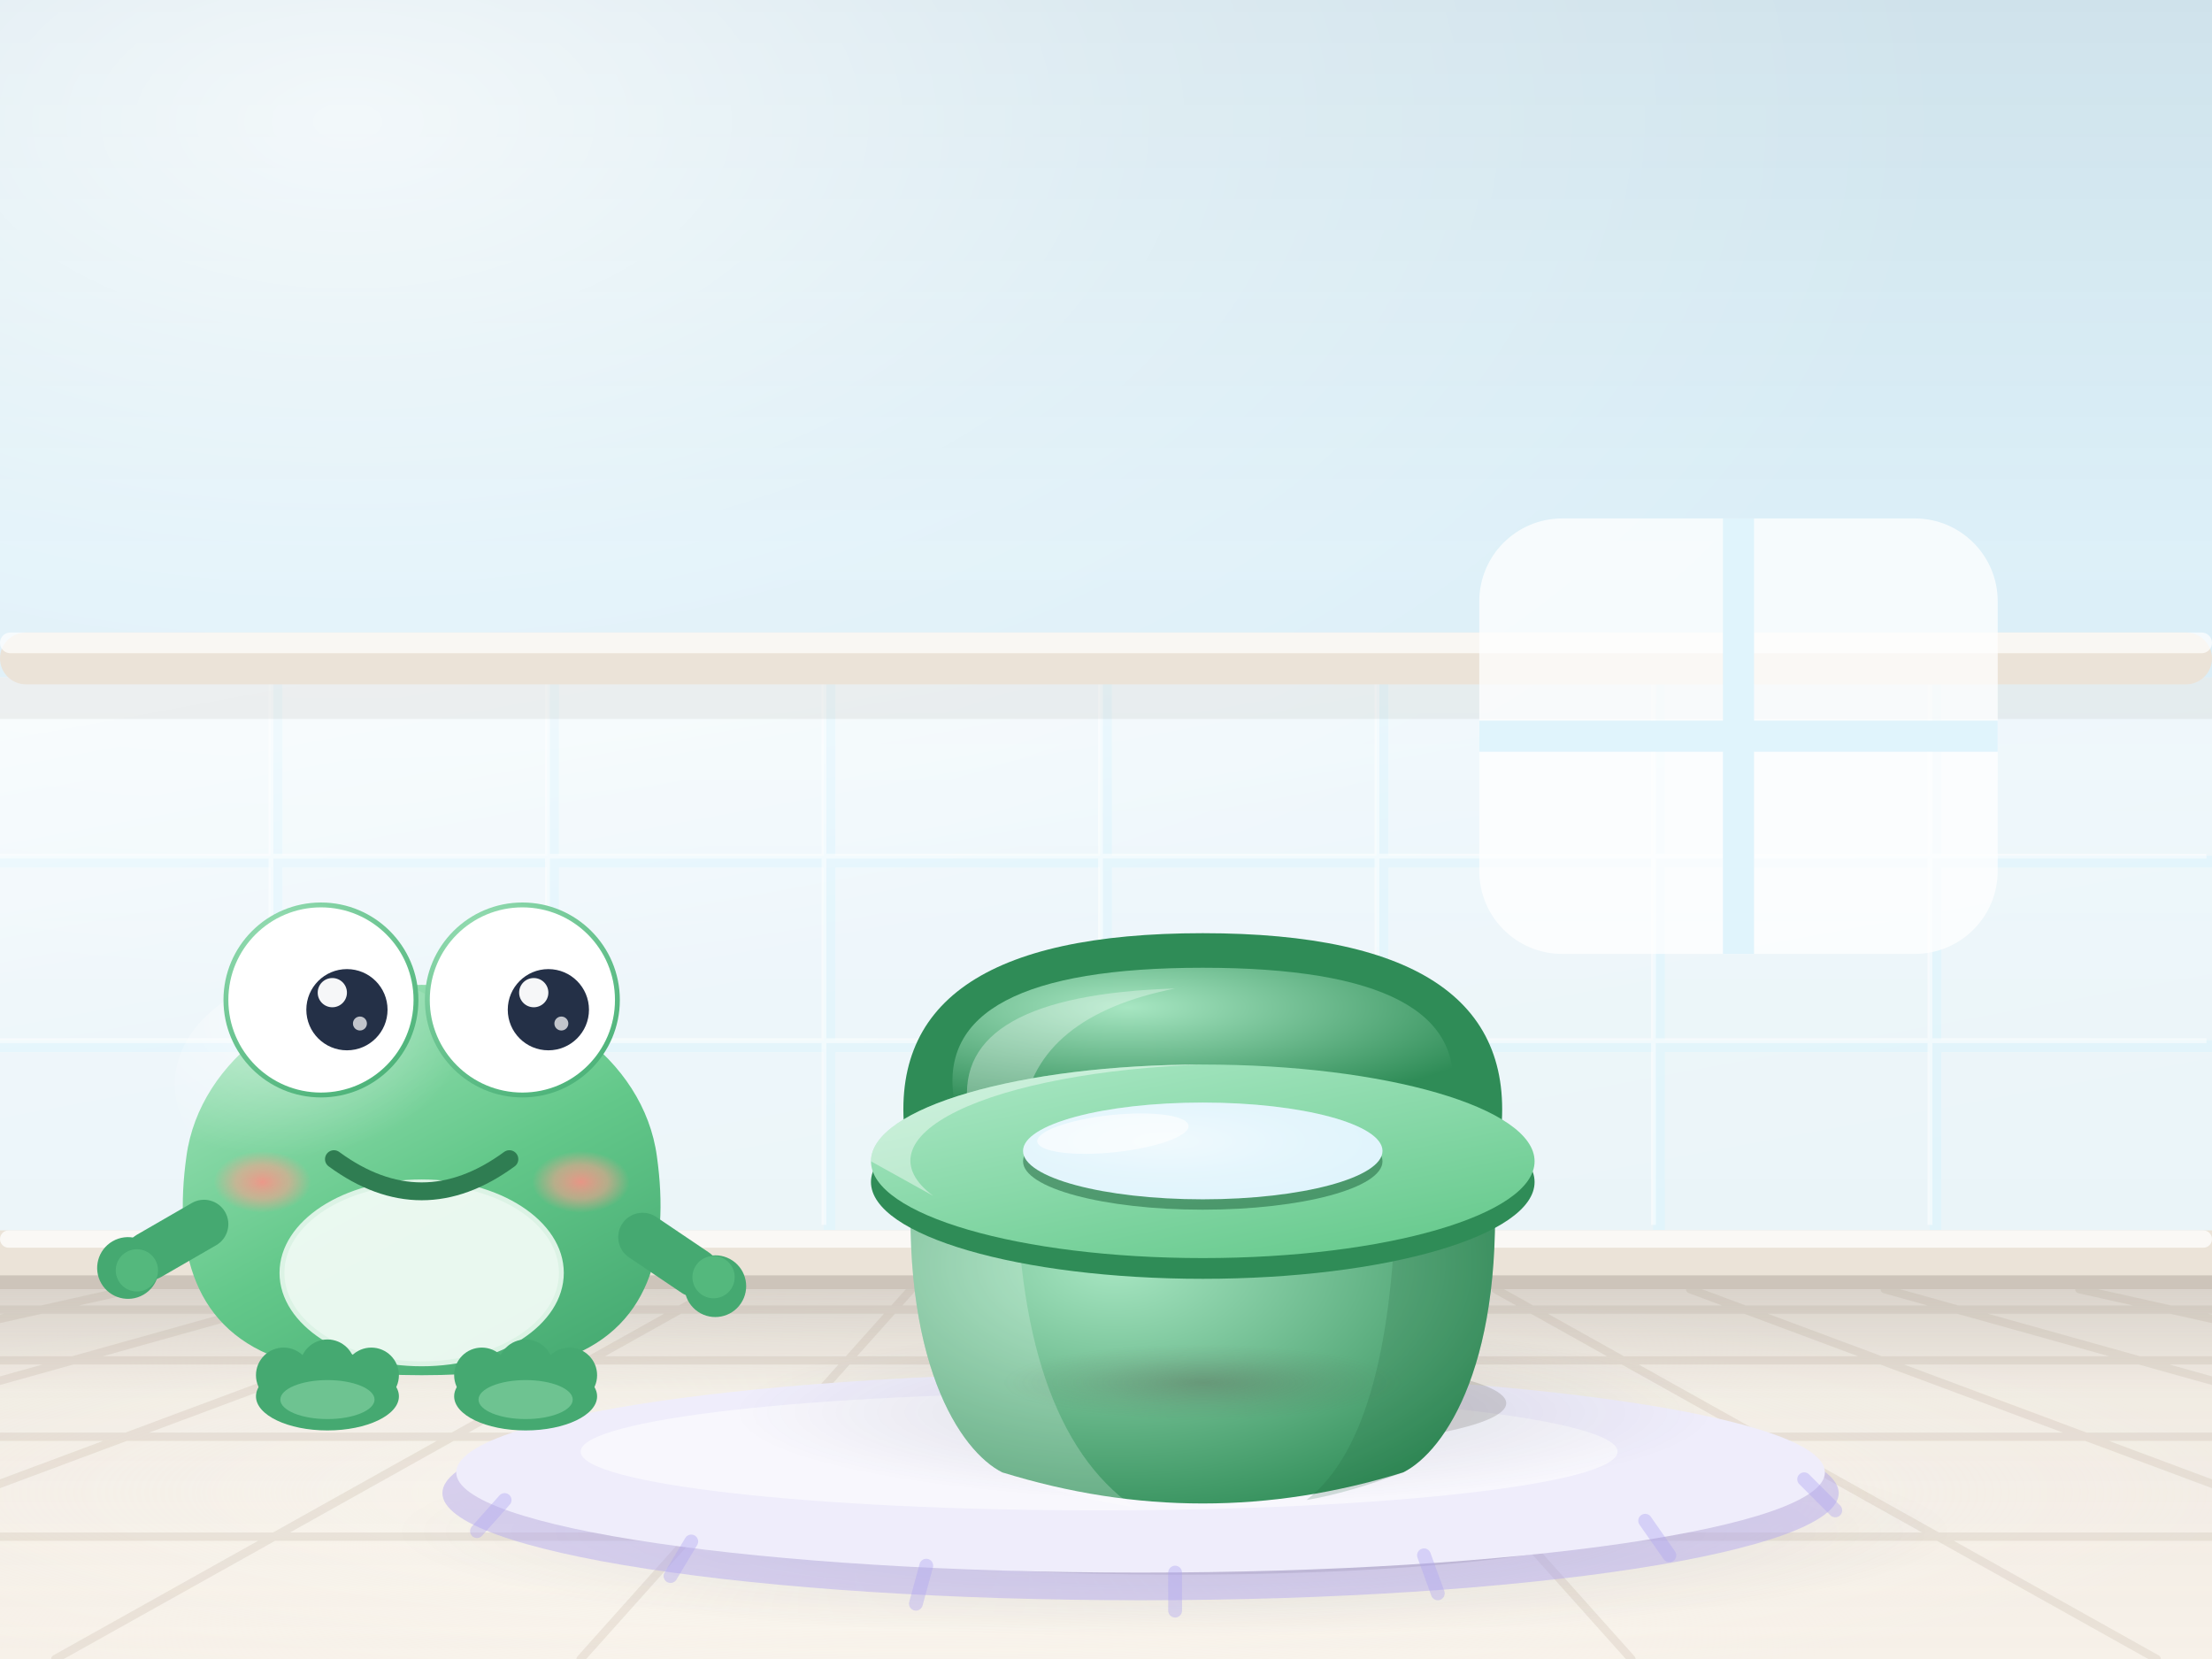
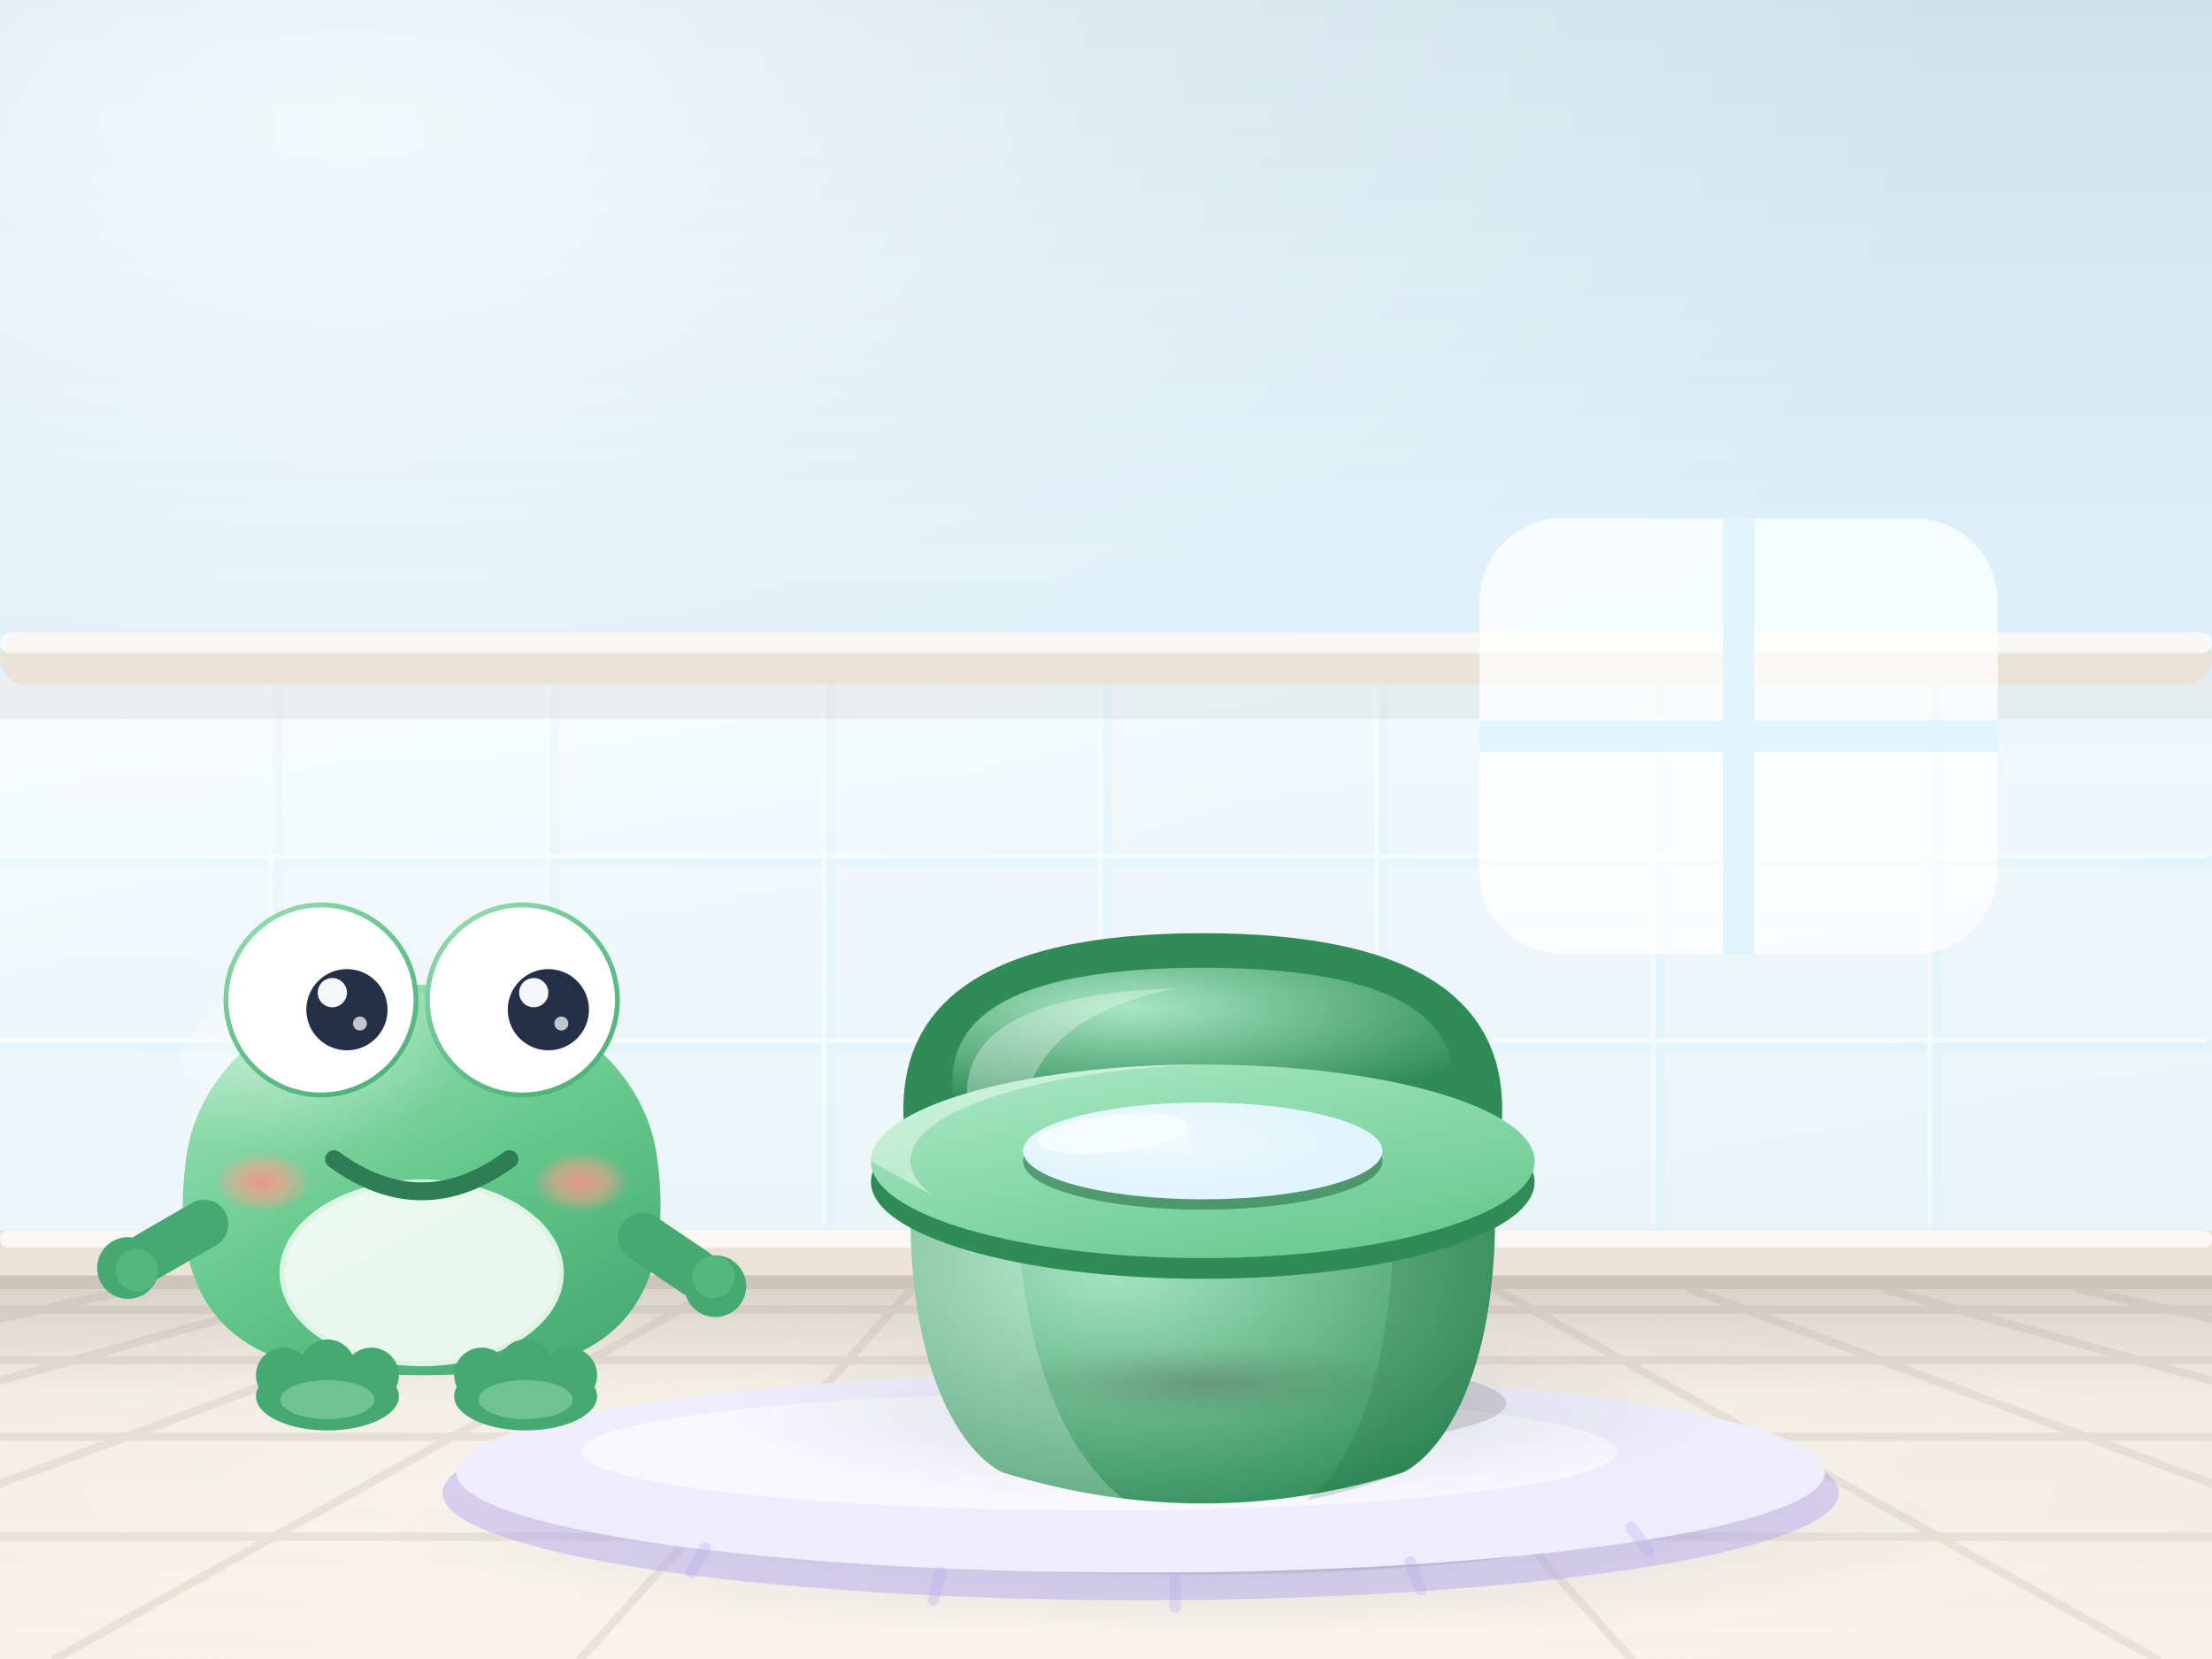
<svg xmlns="http://www.w3.org/2000/svg" viewBox="0 0 640 480" width="640" height="480">
  <defs>
    <radialGradient id="ceramicAO" cx="0.5" cy="0.5" r="0.5">
      <stop offset="0" stop-color="#5A544D" stop-opacity="0.34" />
      <stop offset="0.62" stop-color="#5A544D" stop-opacity="0.1" />
      <stop offset="1" stop-color="#5A544D" stop-opacity="0" />
    </radialGradient>
    <linearGradient id="floorFall" x1="0" y1="0" x2="0" y2="1">
      <stop offset="0" stop-color="#7D766D" stop-opacity="0.24" />
      <stop offset="0.28" stop-color="#7D766D" stop-opacity="0.05" />
      <stop offset="1" stop-color="#7D766D" stop-opacity="0" />
    </linearGradient>
    <radialGradient id="floorGlow" cx="0.42" cy="0.55" r="0.6">
      <stop offset="0" stop-color="#FFFDF6" stop-opacity="0.85" />
      <stop offset="0.55" stop-color="#FFFDF6" stop-opacity="0.3" />
      <stop offset="1" stop-color="#FFFDF6" stop-opacity="0" />
    </radialGradient>
    <radialGradient id="greenBall" cx="0.35" cy="0.3" r="0.8">
      <stop offset="0" stop-color="#A7E6C2" />
      <stop offset="1" stop-color="#2F8C57" />
    </radialGradient>
    <linearGradient id="hopBody" x1="0.2" y1="0" x2="0.85" y2="1">
      <stop offset="0" stop-color="#9FE3B9" />
      <stop offset="0.52" stop-color="#63C88A" />
      <stop offset="1" stop-color="#45A971" />
    </linearGradient>
    <radialGradient id="hopCheek" cx="0.5" cy="0.5" r="0.5">
      <stop offset="0" stop-color="#FF8E86" stop-opacity="0.85" />
      <stop offset="0.55" stop-color="#FF9F8F" stop-opacity="0.55" />
      <stop offset="1" stop-color="#FF9F8F" stop-opacity="0" />
    </radialGradient>
    <radialGradient id="hopEyeDome" cx="0.36" cy="0.28" r="0.75">
      <stop offset="0" stop-color="#A9E8C2" />
      <stop offset="1" stop-color="#4FB47B" />
    </radialGradient>
    <radialGradient id="hopSheen" cx="0.34" cy="0.22" r="0.6">
      <stop offset="0" stop-color="#FFFFFF" stop-opacity="0.45" />
      <stop offset="1" stop-color="#FFFFFF" stop-opacity="0" />
    </radialGradient>
    <linearGradient id="padGreenLight" x1="0.2" y1="0" x2="0.9" y2="1">
      <stop offset="0" stop-color="#A7E6C2" />
      <stop offset="1" stop-color="#63C88A" />
    </linearGradient>
    <radialGradient id="softShadow" cx="0.5" cy="0.5" r="0.5">
      <stop offset="0" stop-color="#243047" stop-opacity="0.14" />
      <stop offset="1" stop-color="#243047" stop-opacity="0" />
    </radialGradient>
    <linearGradient id="tileSheen" x1="0.05" y1="0" x2="0.8" y2="1">
      <stop offset="0" stop-color="#FFFFFF" stop-opacity="0.55" />
      <stop offset="0.42" stop-color="#FFFFFF" stop-opacity="0.14" />
      <stop offset="1" stop-color="#FFFFFF" stop-opacity="0" />
    </linearGradient>
    <linearGradient id="wallFall" x1="0" y1="0" x2="0" y2="1">
      <stop offset="0" stop-color="#243047" stop-opacity="0.09" />
      <stop offset="0.45" stop-color="#243047" stop-opacity="0.02" />
      <stop offset="1" stop-color="#243047" stop-opacity="0.06" />
    </linearGradient>
    <radialGradient id="wallLight" cx="0.16" cy="0.1" r="0.72">
      <stop offset="0" stop-color="#FFFFFF" stop-opacity="0.72" />
      <stop offset="0.5" stop-color="#FFFFFF" stop-opacity="0.26" />
      <stop offset="1" stop-color="#FFFFFF" stop-opacity="0" />
    </radialGradient>
    <radialGradient id="waterSkyPatch" cx="0.4" cy="0.4" r="0.62">
      <stop offset="0" stop-color="#FFFFFF" stop-opacity="0.5" />
      <stop offset="0.55" stop-color="#FFFFFF" stop-opacity="0.16" />
      <stop offset="1" stop-color="#FFFFFF" stop-opacity="0" />
    </radialGradient>
  </defs>
  <g id="routine-try">
    <rect x="0" y="0" width="640" height="480" fill="#E0F4FC" />
    <rect x="0" y="0" width="640" height="356" fill="url(#wallFall)" />
    <rect id="key-light" x="0" y="0" width="640" height="356" fill="url(#wallLight)" />
    <g id="wall-tile">
      <rect x="0" y="196" width="640" height="160" fill="#FFFFFF" opacity="0.5" />
      <path d="M 80 196 V 356 M 160 196 V 356 M 240 196 V 356 M 320 196 V 356 M 400 196 V 356 M 480 196 V 356 M 560 196 V 356 M 0 249.3 H 640 M 0 302.7 H 640" stroke="#E0F4FC" stroke-width="3.4" opacity="0.9" fill="none" />
      <path d="M 80 196 V 356 M 160 196 V 356 M 240 196 V 356 M 320 196 V 356 M 400 196 V 356 M 480 196 V 356 M 560 196 V 356 M 0 249.3 H 640 M 0 302.7 H 640" stroke="#FFFFFF" stroke-width="1.4" opacity="0.5" fill="none" transform="translate(-1.6 -1.6)" />
      <rect x="0" y="196" width="640" height="160" fill="url(#tileSheen)" />
      <rect x="0" y="196" width="640" height="12" fill="#7D766D" opacity="0.1" />
      <rect x="0" y="183" width="640" height="15" rx="7.5" fill="#EBE3D8" />
      <rect x="0" y="183" width="640" height="6" rx="3" fill="#FFFFFF" opacity="0.7" />
    </g>
    <rect x="0" y="356" width="640" height="124" fill="#F7F1E9" />
    <rect x="0" y="373" width="640" height="107" fill="url(#floorGlow)" />
    <g id="floor-tile" stroke="#D8CEC1" stroke-width="2.4" opacity="0.42" fill="none" stroke-linecap="round">
      <path d="M 38.4 373 L -440 480 M 94.7 373 L -288 480 M 151 373 L -136 480 M 207.3 373 L 16 480 M 263.7 373 L 168 480 M 376.3 373 L 472 480 M 432.7 373 L 624 480 M 489 373 L 776 480 M 545.3 373 L 928 480 M 601.6 373 L 1080 480 M 0 378.9 H 640 M 0 393.6 H 640 M 0 415.7 H 640 M 0 444.6 H 640" />
    </g>
    <rect x="0" y="373" width="640" height="107" fill="url(#floorFall)" />
    <g id="skirting">
      <rect x="0" y="356" width="640" height="17" fill="#EBE3D8" />
      <rect x="0" y="356" width="640" height="5" rx="2.5" fill="#FFFFFF" opacity="0.75" />
      <rect x="0" y="369" width="640" height="4" fill="#AFA69B" opacity="0.5" />
    </g>
    <rect x="428" y="150" width="150" height="126" rx="24" fill="#FFFFFF" opacity="0.75" />
    <path d="M 503 150 v 126 M 428 213 h 150" stroke="#E0F4FC" stroke-width="9" />
    <ellipse cx="339.8" cy="443.1" rx="227.4" ry="30.7" fill="url(#softShadow)" />
    <ellipse cx="341.8" cy="440" rx="129.4" ry="15.6" fill="#5A544D" opacity="0.2" />
    <ellipse cx="330" cy="432" rx="202" ry="31" fill="#AFA5EF" opacity="0.45" />
    <ellipse cx="330" cy="426" rx="198" ry="29" fill="#EFEDFB" />
    <ellipse cx="318" cy="420" rx="150" ry="17" fill="#FFFFFF" opacity="0.55" />
-     <g stroke="#AFA5EF" stroke-width="4" opacity="0.4" stroke-linecap="round">
-       <path d="M 146 434 l -8 9 M 200 446 l -6 10 M 268 453 l -3 11 M 340 455 l 0 11 M 412 450 l 4 11 M 476 440 l 7 10 M 522 428 l 9 9" />
+     <g stroke="#AFA5EF" stroke-width="3.4" opacity="0.28" stroke-linecap="round">
+       <path d="M 204 448 l -4 7 M 272 455 l -2 8 M 340 457 l 0 8 M 408 452 l 3 8 M 472 442 l 5 7" />
    </g>
    <g transform="translate(348 400) scale(1)">
      <ellipse cx="6.1" cy="8.6" rx="141.5" ry="26" fill="url(#softShadow)" />
      <ellipse cx="7.3" cy="6" rx="80.5" ry="13.2" fill="#5A544D" opacity="0.2" />
      <path d="M -86 -70 q -8 -60 86 -60 q 94 0 86 60 q -86 -20 -172 0 Z" fill="#2F8C57" />
      <path d="M -72 -82 q -6 -38 72 -38 q 78 0 72 38 q -72 -14 -144 0 Z" fill="url(#greenBall)" />
      <path d="M -68 -80 q -4 -32 60 -34 q -40 8 -44 36 Z" fill="#FFFFFF" opacity="0.32" />
      <path d="M -84 -64 C -88 -6 -70 20 -58 26 Q 0 44 58 26 C 70 20 88 -6 84 -64 Z" fill="url(#greenBall)" />
      <path d="M -84 -64 C -88 -6 -70 20 -58 26 Q -36 34 -20 36 Q -54 12 -54 -64 Z" fill="#FFFFFF" opacity="0.22" />
      <path d="M 84 -64 C 88 -6 70 20 58 26 Q 42 32 30 34 Q 56 14 56 -64 Z" fill="#1B5E39" opacity="0.18" />
      <ellipse cx="0" cy="0" rx="58" ry="11" fill="url(#ceramicAO)" />
      <ellipse cx="0" cy="-58" rx="96" ry="28" fill="#2F8C57" />
      <ellipse cx="0" cy="-64" rx="96" ry="28" fill="url(#padGreenLight)" />
      <path d="M -96 -64 a 96 28 0 0 1 96 -28 a 96 28 0 0 0 -78 38 Z" fill="#FFFFFF" opacity="0.42" />
      <ellipse cx="0" cy="-64" rx="52" ry="14" fill="#1B5E39" opacity="0.5" />
      <ellipse cx="0" cy="-67" rx="52" ry="14" fill="#E0F4FC" />
      <ellipse cx="0" cy="-67" rx="52" ry="14" fill="url(#waterSkyPatch)" />
      <ellipse cx="-26" cy="-72" rx="22" ry="5.4" fill="#FFFFFF" opacity="0.6" transform="rotate(-6 -26 -72)" />
    </g>
    <g transform="translate(122 404) scale(0.47) translate(-256 -440)">
      <path d=" M 256 186.7 C 330.5 186.7, 392.7 232.4, 400.8 292.2 C 408.9 350, 396.6 400, 340 418 C 300 430, 212 430, 172 418 C 115.4 400, 103.1 350, 111.2 292.2 C 119.3 232.4, 181.5 186.7, 256 186.7 Z" fill="url(#hopBody)" />
      <ellipse cx="200" cy="248" rx="96" ry="70" fill="url(#hopSheen)" />
      <g transform="translate(122 334) rotate(150)">
        <rect x="-15" y="-15" width="69" height="30" rx="15" fill="#45A971" />
        <circle cx="54" cy="0" r="19" fill="#45A971" />
        <circle cx="50" cy="-4" r="13" fill="#63C88A" opacity="0.5" />
      </g>
      <g transform="translate(392 342) rotate(34)">
        <rect x="-15" y="-15" width="69" height="30" rx="15" fill="#45A971" />
        <circle cx="54" cy="0" r="19" fill="#45A971" />
        <circle cx="50" cy="-4" r="13" fill="#63C88A" opacity="0.5" />
      </g>
      <ellipse cx="256" cy="364" rx="86" ry="56" fill="#F0FBF4" opacity="0.95" />
      <ellipse cx="256" cy="364" rx="86" ry="56" fill="none" stroke="#DCF3E5" stroke-width="3" />
      <g transform="translate(198 438) scale(1 1)">
        <ellipse cx="0" cy="2" rx="44" ry="21" fill="#45A971" />
        <circle cx="-27" cy="-11" r="17" fill="#45A971" />
        <circle cx="0" cy="-16" r="17" fill="#45A971" />
        <circle cx="27" cy="-11" r="17" fill="#45A971" />
        <ellipse cx="0" cy="4" rx="29" ry="12" fill="#9FE3B9" opacity="0.45" />
      </g>
      <g transform="translate(320 438) scale(-1 1)">
        <ellipse cx="0" cy="2" rx="44" ry="21" fill="#45A971" />
        <circle cx="-27" cy="-11" r="17" fill="#45A971" />
        <circle cx="0" cy="-16" r="17" fill="#45A971" />
        <circle cx="27" cy="-11" r="17" fill="#45A971" />
        <ellipse cx="0" cy="4" rx="29" ry="12" fill="#9FE3B9" opacity="0.45" />
      </g>
      <g>
        <circle cx="194" cy="196" r="60" fill="url(#hopEyeDome)" />
        <ellipse cx="194" cy="196" rx="57" ry="57" fill="#FFFFFF" />
        <circle cx="210" cy="202" r="25" fill="#243047" />
        <circle cx="201" cy="191.5" r="9" fill="#FFFFFF" opacity="0.96" />
        <circle cx="218" cy="210.5" r="4.3" fill="#FFFFFF" opacity="0.72" />
      </g>
      <g>
        <circle cx="318" cy="196" r="60" fill="url(#hopEyeDome)" />
        <ellipse cx="318" cy="196" rx="57" ry="57" fill="#FFFFFF" />
        <circle cx="334" cy="202" r="25" fill="#243047" />
        <circle cx="325" cy="191.5" r="9" fill="#FFFFFF" opacity="0.96" />
        <circle cx="342" cy="210.5" r="4.3" fill="#FFFFFF" opacity="0.72" />
      </g>
      <ellipse cx="158" cy="308" rx="30" ry="19" fill="url(#hopCheek)" />
      <ellipse cx="354" cy="308" rx="30" ry="19" fill="url(#hopCheek)" />
      <path d="M 202 294 Q 256 333.6 310 294" fill="none" stroke="#2F7D52" stroke-width="11" stroke-linecap="round" />
    </g>
  </g>
</svg>
